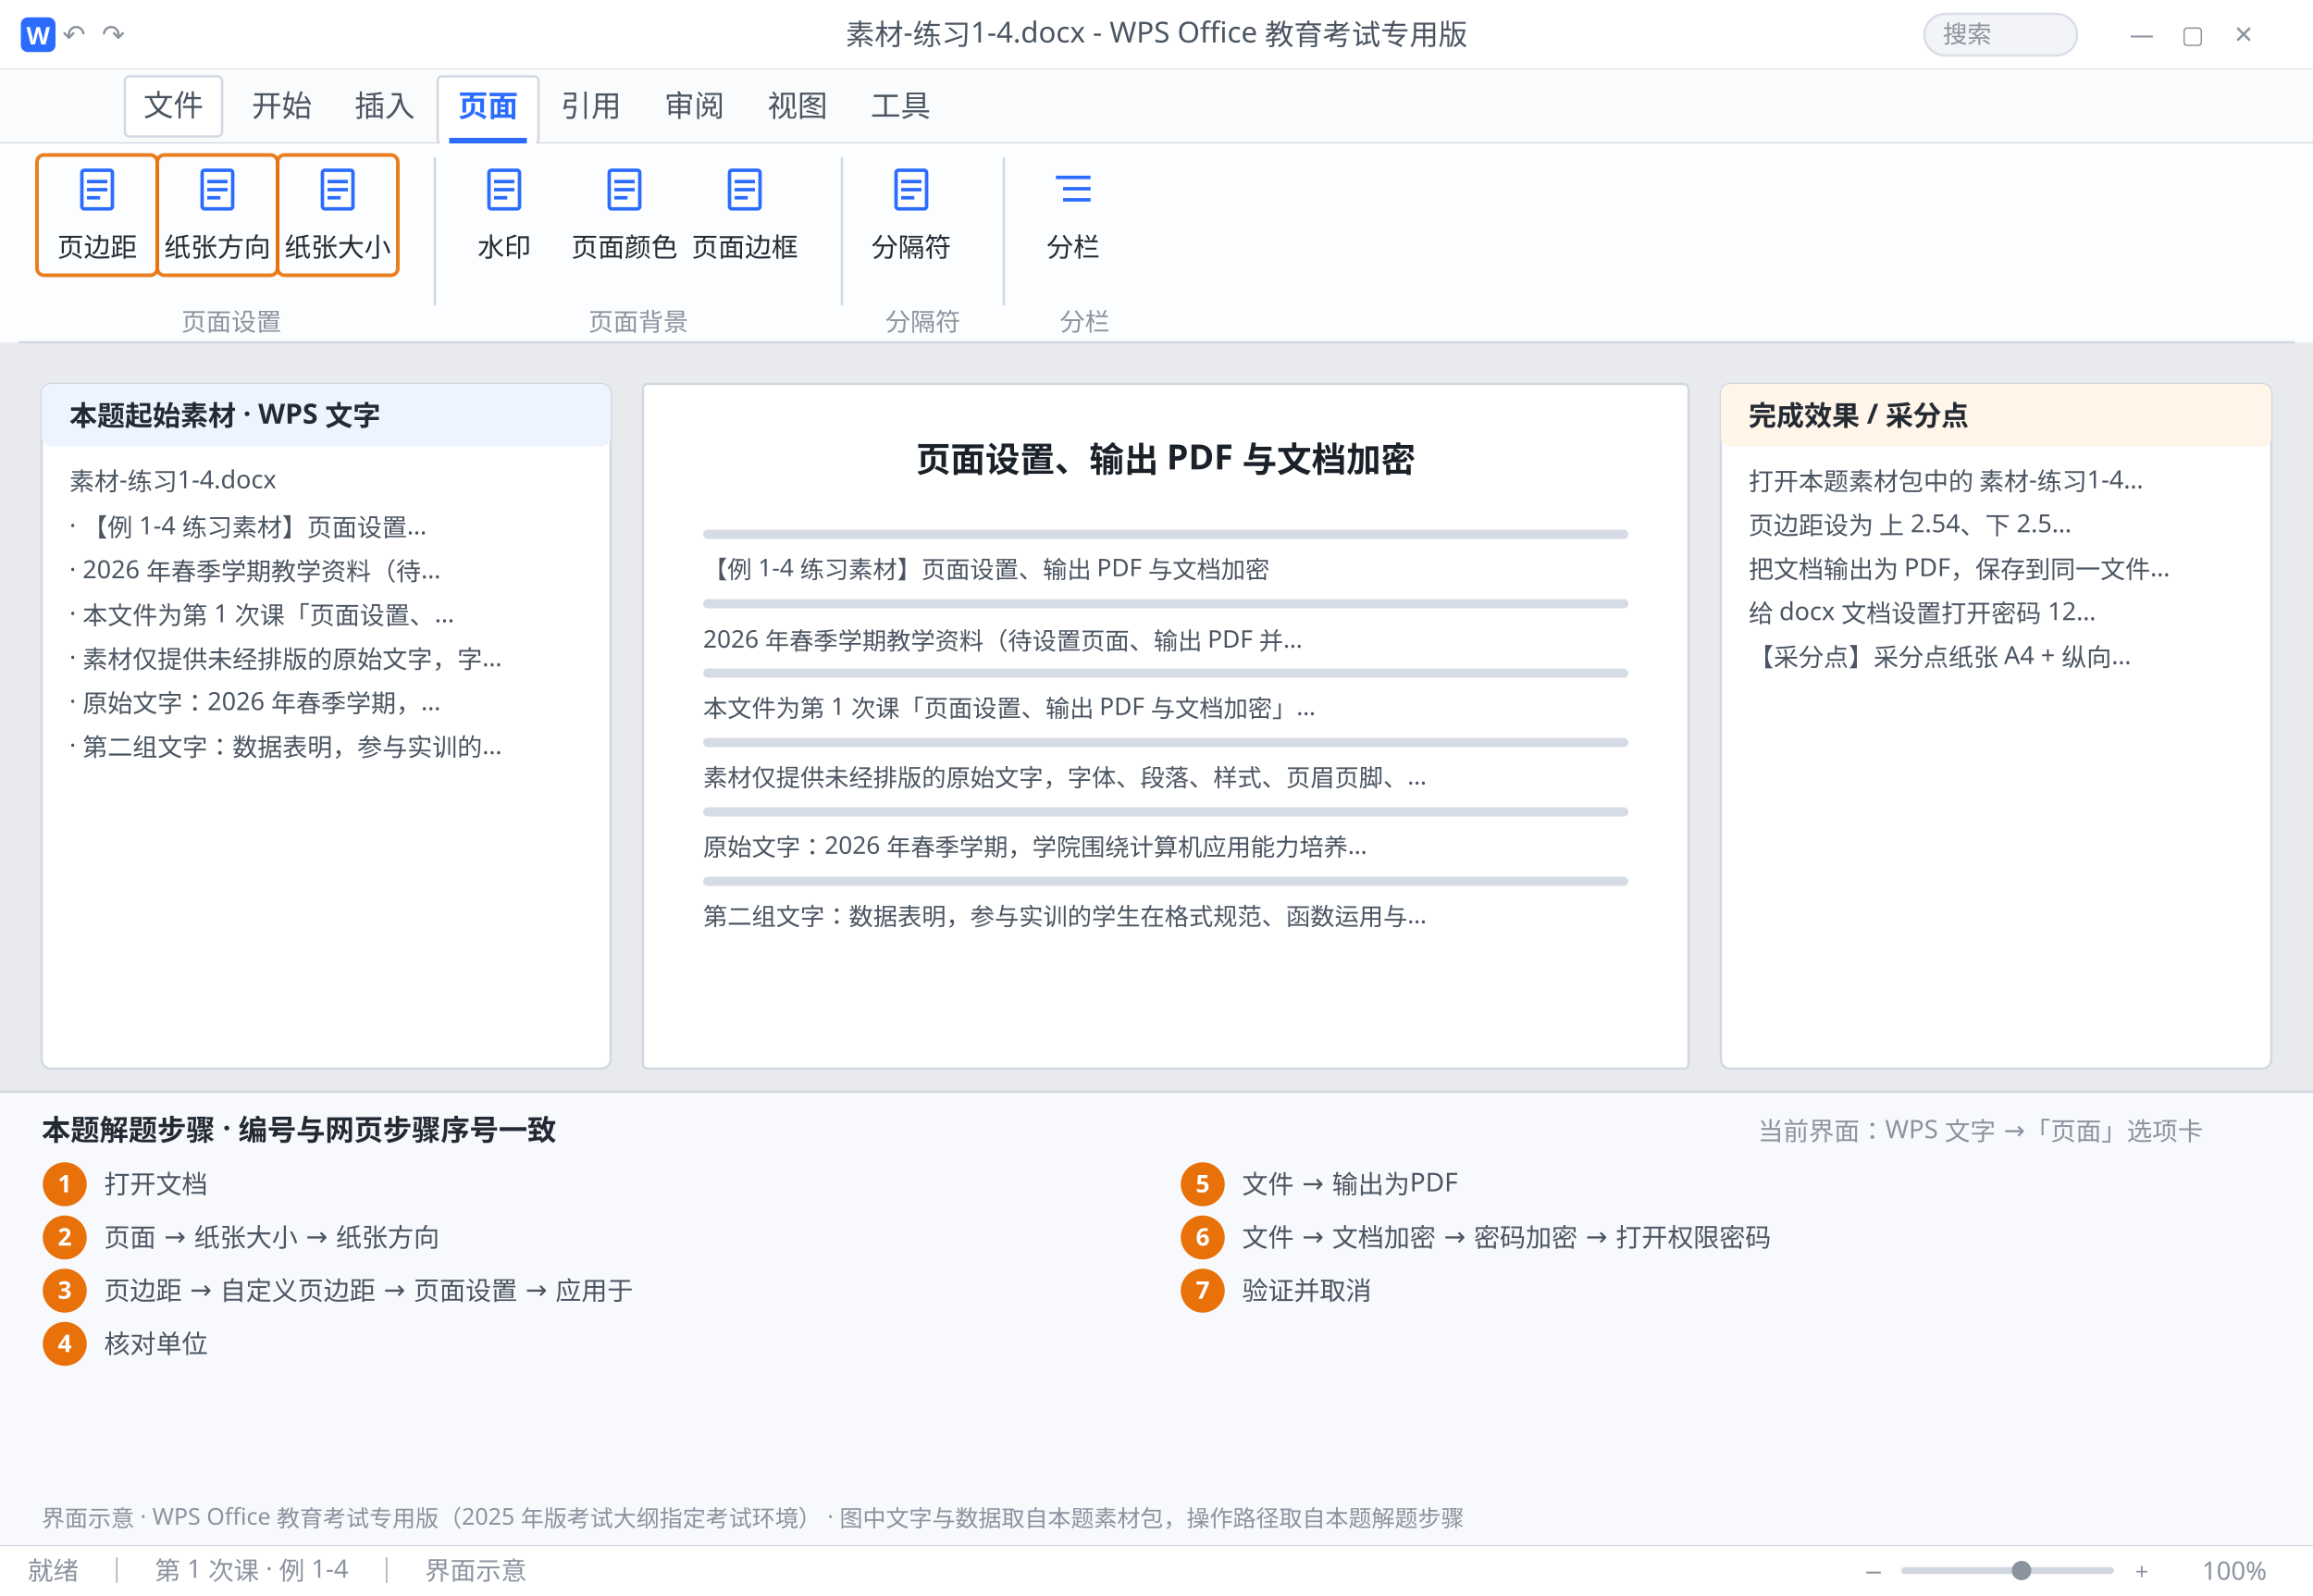
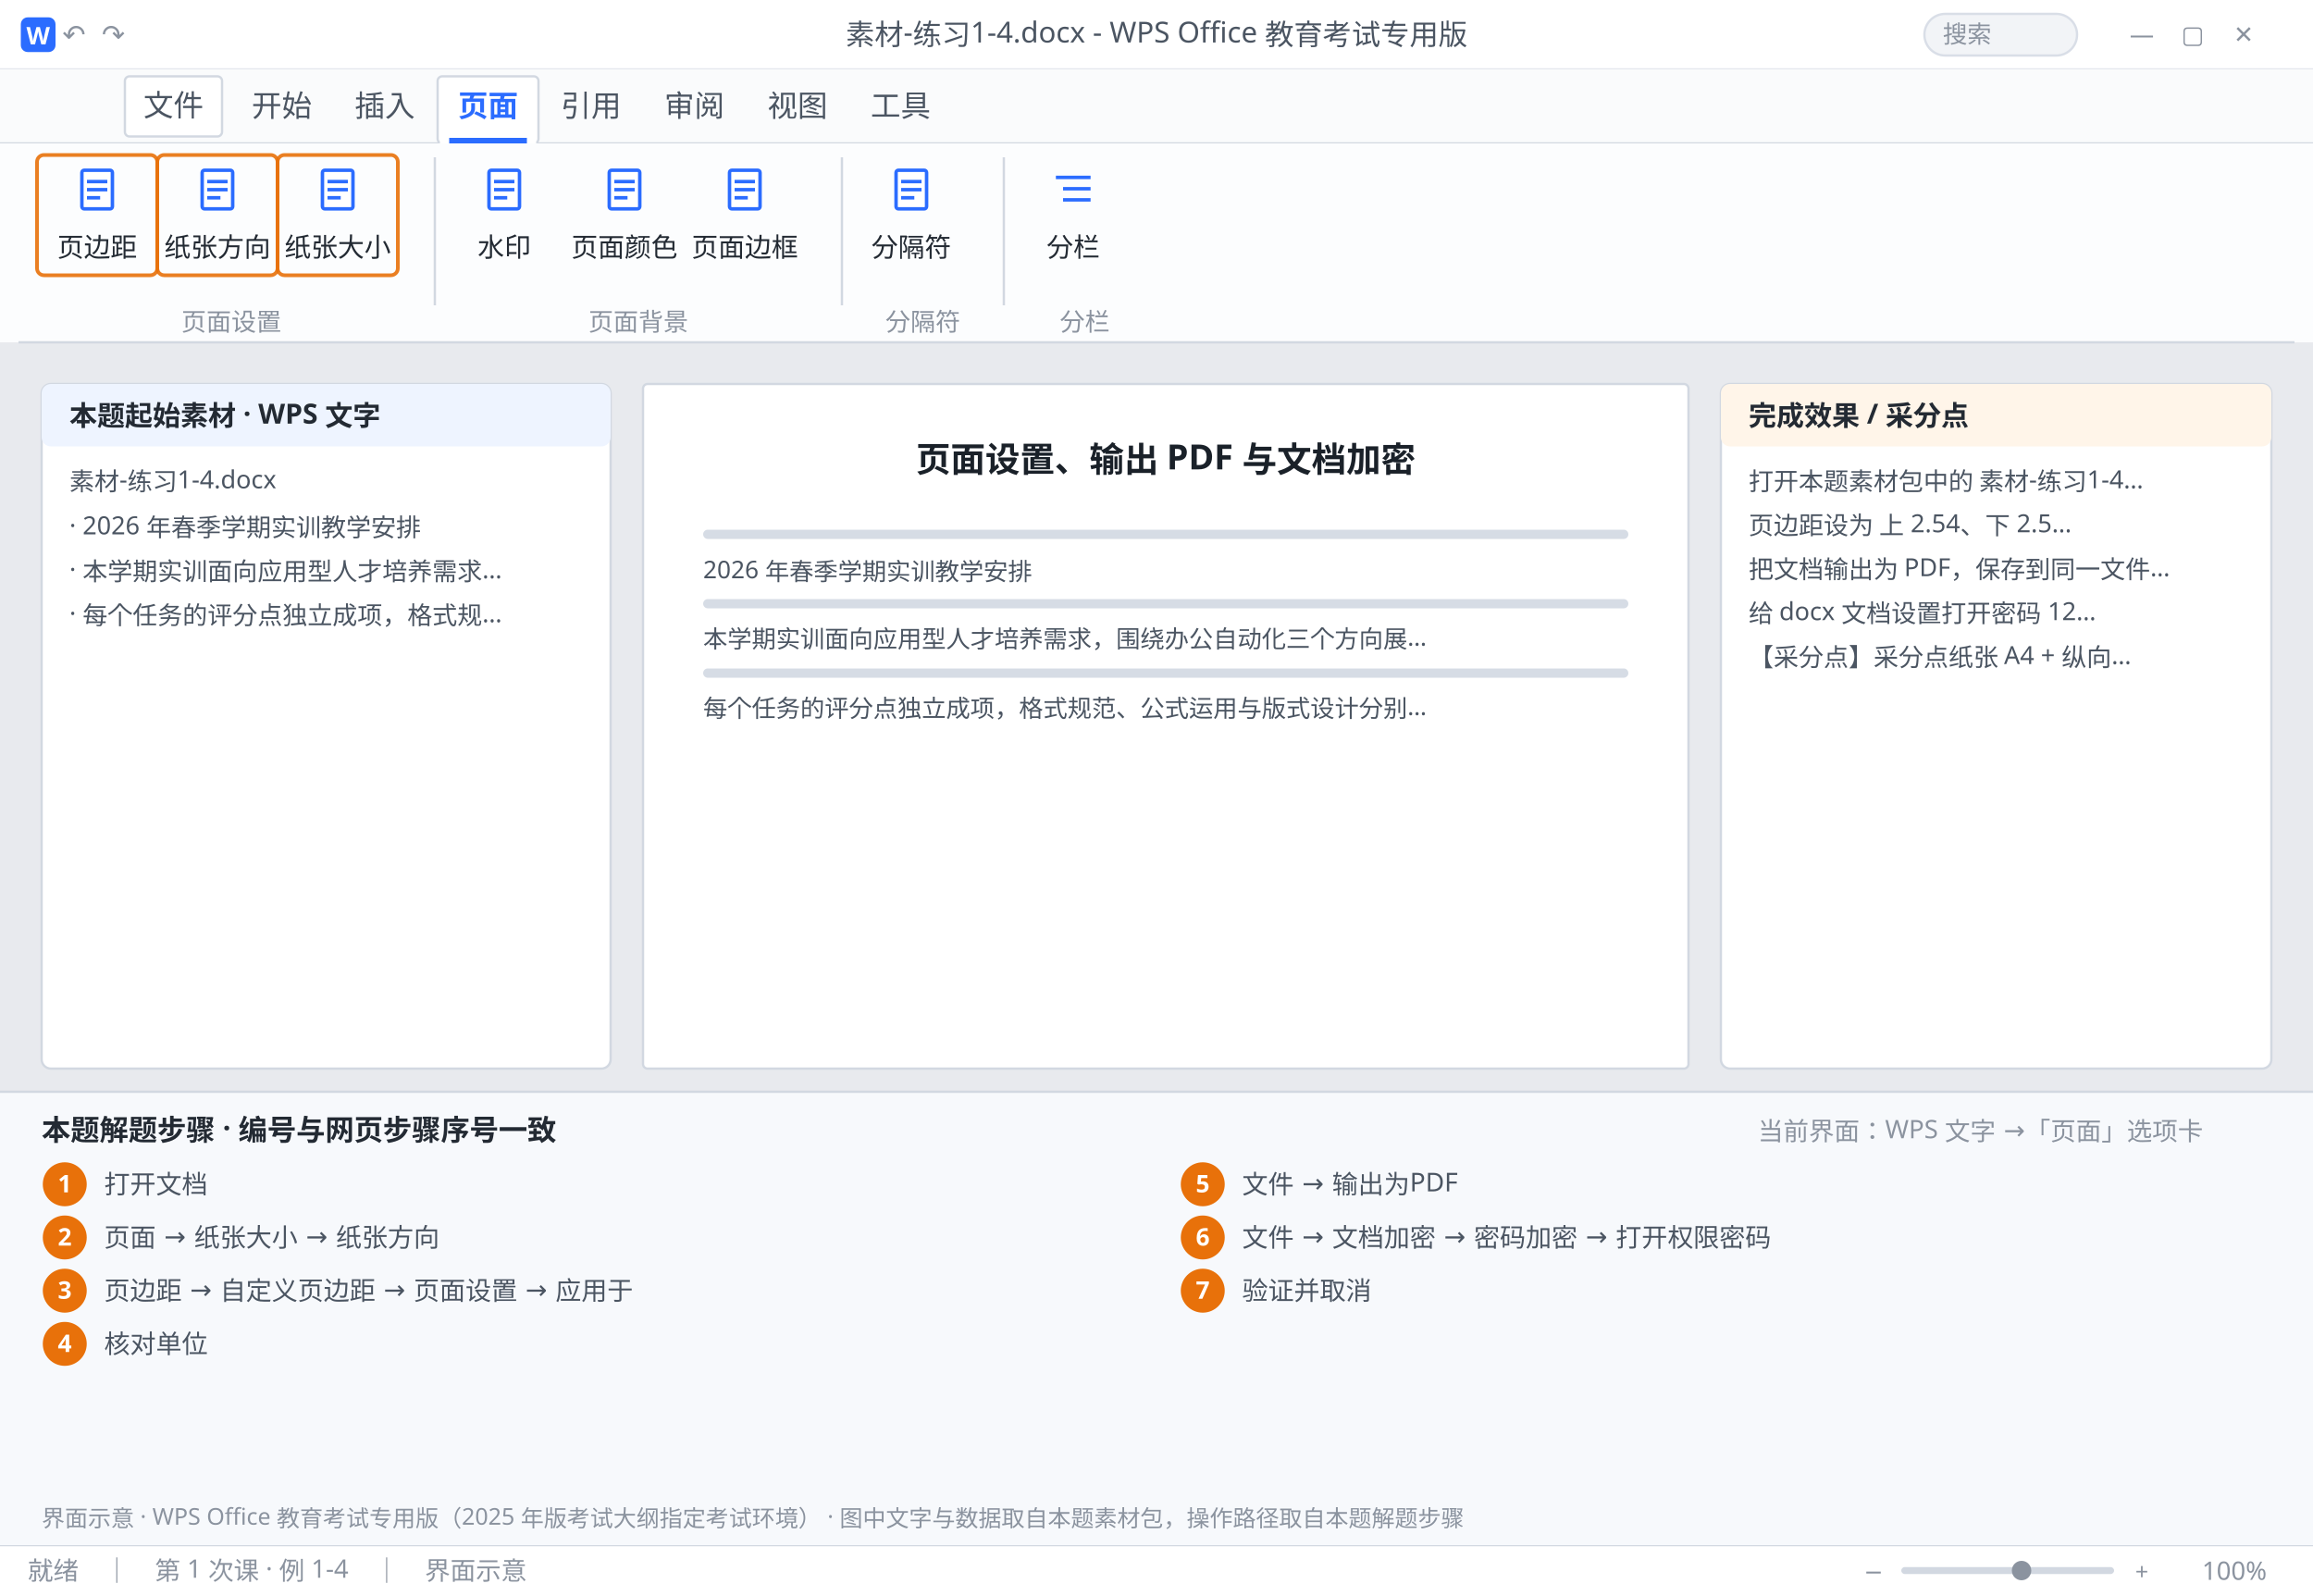
<svg xmlns="http://www.w3.org/2000/svg" viewBox="0 0 1000 690" width="100%" font-family="Microsoft YaHei, Segoe UI, sans-serif">
  <rect x="0.0" y="0.0" width="1000.0" height="690.0" rx="0.0" fill="#ffffff" stroke="none" stroke-width="1" />
  <rect x="0.0" y="0.0" width="1000.0" height="690.0" rx="0.0" fill="none" stroke="#d2d8e1" stroke-width="1" />
  <rect x="0.0" y="0.0" width="1000.0" height="30.0" rx="0.0" fill="#ffffff" stroke="none" stroke-width="1" />
  <line x1="0.0" y1="30.0" x2="1000.0" y2="30.0" stroke="#e4e7ed" stroke-width="1" stroke-linecap="butt" />
  <rect x="9.0" y="7.5" width="15.0" height="15.0" rx="3.0" fill="#2b6cff" stroke="none" stroke-width="0" />
  <text x="16.5" y="19.2" font-size="10.5" fill="#ffffff" text-anchor="middle" font-weight="700">W</text>
  <text x="32.0" y="19.2" font-size="12" fill="#8b939f" text-anchor="middle">↶</text>
  <text x="49.0" y="19.2" font-size="12" fill="#8b939f" text-anchor="middle">↷</text>
  <text x="500.0" y="19.4" font-size="12.5" fill="#4b5562" text-anchor="middle">素材-练习1-4.docx - WPS Office 教育考试专用版</text>
  <rect x="832.0" y="6.0" width="66.0" height="18.0" rx="9.0" fill="#f2f4f7" stroke="#d9dee7" stroke-width="1" />
  <text x="840.0" y="18.5" font-size="10.5" fill="#8b939f" text-anchor="start">搜索</text>
  <text x="926.0" y="18.6" font-size="10.5" fill="#8b939f" text-anchor="middle">—</text>
  <text x="948.0" y="18.6" font-size="10.5" fill="#8b939f" text-anchor="middle">▢</text>
  <text x="970.0" y="18.6" font-size="10.5" fill="#8b939f" text-anchor="middle">✕</text>
  <rect x="0.0" y="30.0" width="1000.0" height="32.0" rx="0.0" fill="#fafbfc" stroke="none" stroke-width="1" />
  <line x1="0.0" y1="62.0" x2="1000.0" y2="62.0" stroke="#d2d8e1" stroke-width="1" stroke-linecap="butt" />
  <rect x="54.0" y="33.0" width="42.0" height="26.0" rx="2.0" fill="#ffffff" stroke="#d2d8e1" stroke-width="1" />
  <text x="75.0" y="50.2" font-size="13" fill="#4b5562" text-anchor="middle">文件</text>
  <text x="121.8" y="50.4" font-size="13" fill="#4b5562" text-anchor="middle">开始</text>
  <text x="166.4" y="50.4" font-size="13" fill="#4b5562" text-anchor="middle">插入</text>
  <rect x="189.2" y="33.0" width="43.6" height="29.0" rx="2.0" fill="#ffffff" stroke="#d2d8e1" stroke-width="1" />
  <line x1="190.2" y1="62.0" x2="231.8" y2="62.0" stroke="#ffffff" stroke-width="2" stroke-linecap="butt" />
  <rect x="194.2" y="59.6" width="33.6" height="2.4" rx="0.0" fill="#2b6cff" stroke="none" stroke-width="1" />
  <text x="211.0" y="50.4" font-size="13" fill="#2b6cff" text-anchor="middle" font-weight="700">页面</text>
  <text x="255.6" y="50.4" font-size="13" fill="#4b5562" text-anchor="middle">引用</text>
  <text x="300.2" y="50.4" font-size="13" fill="#4b5562" text-anchor="middle">审阅</text>
  <text x="344.8" y="50.4" font-size="13" fill="#4b5562" text-anchor="middle">视图</text>
  <text x="389.4" y="50.4" font-size="13" fill="#4b5562" text-anchor="middle">工具</text>
  <rect x="0.0" y="62.0" width="1000.0" height="86.0" rx="0.0" fill="#fcfdfe" stroke="none" stroke-width="1" />
  <rect x="0.0" y="148.0" width="1000.0" height="520.0" rx="0.0" fill="#e8eaee" stroke="none" stroke-width="1" />
  <rect x="0.0" y="668.0" width="1000.0" height="22.0" rx="0.0" fill="#ffffff" stroke="none" stroke-width="1" />
  <line x1="0.0" y1="668.0" x2="1000.0" y2="668.0" stroke="#d2d8e1" stroke-width="1" stroke-linecap="butt" />
  <text x="12.0" y="683.0" font-size="11" fill="#8b939f" text-anchor="start">就绪　｜　第 1 次课 · 例 1-4　｜　界面示意</text>
  <text x="810.0" y="683.0" font-size="10" fill="#8b939f" text-anchor="middle">−</text>
  <rect x="822.0" y="677.5" width="92.0" height="3.0" rx="1.5" fill="#d2d8e1" stroke="none" stroke-width="0" />
  <circle cx="874.0" cy="679.0" r="4.2" fill="#8b939f" stroke="none" stroke-width="1" />
  <text x="926.0" y="683.0" font-size="10" fill="#8b939f" text-anchor="middle">+</text>
  <text x="952.0" y="683.0" font-size="11" fill="#8b939f" text-anchor="start">100%</text>
  <rect x="8.0" y="62.0" width="984.0" height="86.0" rx="0.0" fill="#fcfdfe" stroke="none" stroke-width="1" />
  <line x1="8.0" y1="148.0" x2="992.0" y2="148.0" stroke="#d2d8e1" stroke-width="1" stroke-linecap="butt" />
  <rect x="35.4" y="73.6" width="13.2" height="16.7" rx="1.0" fill="#fff" stroke="#2b6cff" stroke-width="1.5" />
  <line x1="37.6" y1="78.5" x2="46.4" y2="78.5" stroke="#2b6cff" stroke-width="1.5" stroke-linecap="butt" />
  <line x1="37.6" y1="82.0" x2="46.4" y2="82.0" stroke="#2b6cff" stroke-width="1.5" stroke-linecap="butt" />
  <line x1="37.6" y1="85.5" x2="43.3" y2="85.5" stroke="#2b6cff" stroke-width="1.5" stroke-linecap="butt" />
  <text x="42.0" y="111.0" font-size="11.5" fill="#232a33" text-anchor="middle">页边距</text>
  <rect x="87.4" y="73.6" width="13.2" height="16.7" rx="1.0" fill="#fff" stroke="#2b6cff" stroke-width="1.5" />
  <line x1="89.6" y1="78.5" x2="98.4" y2="78.5" stroke="#2b6cff" stroke-width="1.5" stroke-linecap="butt" />
  <line x1="89.6" y1="82.0" x2="98.4" y2="82.0" stroke="#2b6cff" stroke-width="1.5" stroke-linecap="butt" />
  <line x1="89.6" y1="85.5" x2="95.3" y2="85.5" stroke="#2b6cff" stroke-width="1.5" stroke-linecap="butt" />
  <text x="94.0" y="111.0" font-size="11.5" fill="#232a33" text-anchor="middle">纸张方向</text>
  <rect x="139.4" y="73.6" width="13.2" height="16.7" rx="1.0" fill="#fff" stroke="#2b6cff" stroke-width="1.5" />
  <line x1="141.6" y1="78.5" x2="150.4" y2="78.5" stroke="#2b6cff" stroke-width="1.5" stroke-linecap="butt" />
  <line x1="141.6" y1="82.0" x2="150.4" y2="82.0" stroke="#2b6cff" stroke-width="1.5" stroke-linecap="butt" />
  <line x1="141.6" y1="85.5" x2="147.3" y2="85.5" stroke="#2b6cff" stroke-width="1.5" stroke-linecap="butt" />
  <text x="146.0" y="111.0" font-size="11.5" fill="#232a33" text-anchor="middle">纸张大小</text>
  <text x="100.0" y="143.0" font-size="10.8" fill="#8b939f" text-anchor="middle">页面设置</text>
  <line x1="188.0" y1="68.0" x2="188.0" y2="132.0" stroke="#d2d8e1" stroke-width="1" stroke-linecap="butt" />
  <rect x="211.4" y="73.6" width="13.2" height="16.7" rx="1.0" fill="#fff" stroke="#2b6cff" stroke-width="1.5" />
  <line x1="213.6" y1="78.5" x2="222.4" y2="78.5" stroke="#2b6cff" stroke-width="1.5" stroke-linecap="butt" />
  <line x1="213.6" y1="82.0" x2="222.4" y2="82.0" stroke="#2b6cff" stroke-width="1.5" stroke-linecap="butt" />
  <line x1="213.6" y1="85.5" x2="219.3" y2="85.5" stroke="#2b6cff" stroke-width="1.5" stroke-linecap="butt" />
  <text x="218.0" y="111.0" font-size="11.5" fill="#232a33" text-anchor="middle">水印</text>
  <rect x="263.4" y="73.6" width="13.2" height="16.7" rx="1.0" fill="#fff" stroke="#2b6cff" stroke-width="1.5" />
  <line x1="265.6" y1="78.5" x2="274.4" y2="78.5" stroke="#2b6cff" stroke-width="1.5" stroke-linecap="butt" />
  <line x1="265.6" y1="82.0" x2="274.4" y2="82.0" stroke="#2b6cff" stroke-width="1.5" stroke-linecap="butt" />
  <line x1="265.6" y1="85.5" x2="271.3" y2="85.5" stroke="#2b6cff" stroke-width="1.5" stroke-linecap="butt" />
  <text x="270.0" y="111.0" font-size="11.5" fill="#232a33" text-anchor="middle">页面颜色</text>
  <rect x="315.4" y="73.6" width="13.2" height="16.7" rx="1.0" fill="#fff" stroke="#2b6cff" stroke-width="1.5" />
  <line x1="317.6" y1="78.5" x2="326.4" y2="78.5" stroke="#2b6cff" stroke-width="1.5" stroke-linecap="butt" />
  <line x1="317.6" y1="82.0" x2="326.4" y2="82.0" stroke="#2b6cff" stroke-width="1.5" stroke-linecap="butt" />
  <line x1="317.6" y1="85.5" x2="323.3" y2="85.5" stroke="#2b6cff" stroke-width="1.5" stroke-linecap="butt" />
  <text x="322.0" y="111.0" font-size="11.5" fill="#232a33" text-anchor="middle">页面边框</text>
  <text x="276.0" y="143.0" font-size="10.8" fill="#8b939f" text-anchor="middle">页面背景</text>
  <line x1="364.0" y1="68.0" x2="364.0" y2="132.0" stroke="#d2d8e1" stroke-width="1" stroke-linecap="butt" />
  <rect x="387.4" y="73.6" width="13.2" height="16.7" rx="1.0" fill="#fff" stroke="#2b6cff" stroke-width="1.5" />
  <line x1="389.6" y1="78.5" x2="398.4" y2="78.5" stroke="#2b6cff" stroke-width="1.5" stroke-linecap="butt" />
  <line x1="389.6" y1="82.0" x2="398.4" y2="82.0" stroke="#2b6cff" stroke-width="1.5" stroke-linecap="butt" />
  <line x1="389.6" y1="85.5" x2="395.3" y2="85.5" stroke="#2b6cff" stroke-width="1.5" stroke-linecap="butt" />
  <text x="394.0" y="111.0" font-size="11.5" fill="#232a33" text-anchor="middle">分隔符</text>
  <text x="399.0" y="143.0" font-size="10.8" fill="#8b939f" text-anchor="middle">分隔符</text>
  <line x1="434.0" y1="68.0" x2="434.0" y2="132.0" stroke="#d2d8e1" stroke-width="1" stroke-linecap="butt" />
  <line x1="456.5" y1="76.7" x2="471.5" y2="76.7" stroke="#2b6cff" stroke-width="1.5" stroke-linecap="butt" />
  <line x1="459.6" y1="81.6" x2="471.5" y2="81.6" stroke="#2b6cff" stroke-width="1.5" stroke-linecap="butt" />
  <line x1="459.6" y1="86.4" x2="471.5" y2="86.4" stroke="#2b6cff" stroke-width="1.5" stroke-linecap="butt" />
  <text x="464.0" y="111.0" font-size="11.5" fill="#232a33" text-anchor="middle">分栏</text>
  <text x="469.0" y="143.0" font-size="10.8" fill="#8b939f" text-anchor="middle">分栏</text>
  <rect x="16.0" y="67.0" width="52.0" height="52.0" rx="3.0" fill="none" stroke="#e8710a" stroke-width="1.6" opacity="0.9" />
  <rect x="68.0" y="67.0" width="52.0" height="52.0" rx="3.0" fill="none" stroke="#e8710a" stroke-width="1.6" opacity="0.9" />
  <rect x="120.0" y="67.0" width="52.0" height="52.0" rx="3.0" fill="none" stroke="#e8710a" stroke-width="1.6" opacity="0.9" />
  <rect x="0.0" y="156.0" width="1000.0" height="316.0" rx="0.0" fill="#e8eaee" stroke="none" stroke-width="1" />
  <rect x="18.0" y="166.0" width="246.0" height="296.0" rx="4.0" fill="#ffffff" stroke="#d2d8e1" stroke-width="1" />
  <rect x="18.0" y="166.0" width="246.0" height="27.0" rx="4.0" fill="#eef4ff" stroke="none" stroke-width="0" />
  <text x="30.0" y="184.0" font-size="12" fill="#232a33" text-anchor="start" font-weight="700">本题起始素材 · WPS 文字</text>
  <text x="30.0" y="212.0" font-size="10.8" fill="#4b5562" text-anchor="start">素材-练习1-4.docx</text>
-   <text x="30.0" y="231.0" font-size="10.8" fill="#4b5562" text-anchor="start">· 【例 1-4 练习素材】页面设置…</text>
-   <text x="30.0" y="250.0" font-size="10.8" fill="#4b5562" text-anchor="start">· 2026 年春季学期教学资料（待…</text>
-   <text x="30.0" y="269.0" font-size="10.8" fill="#4b5562" text-anchor="start">· 本文件为第 1 次课「页面设置、…</text>
-   <text x="30.0" y="288.0" font-size="10.8" fill="#4b5562" text-anchor="start">· 素材仅提供未经排版的原始文字，字…</text>
-   <text x="30.0" y="307.0" font-size="10.8" fill="#4b5562" text-anchor="start">· 原始文字：2026 年春季学期，…</text>
-   <text x="30.0" y="326.0" font-size="10.8" fill="#4b5562" text-anchor="start">· 第二组文字：数据表明，参与实训的…</text>
+   <text x="30.0" y="231.0" font-size="10.8" fill="#4b5562" text-anchor="start">· 2026 年春季学期实训教学安排</text>
+   <text x="30.0" y="250.0" font-size="10.8" fill="#4b5562" text-anchor="start">· 本学期实训面向应用型人才培养需求…</text>
+   <text x="30.0" y="269.0" font-size="10.8" fill="#4b5562" text-anchor="start">· 每个任务的评分点独立成项，格式规…</text>
  <rect x="278.0" y="166.0" width="452.0" height="296.0" rx="2.0" fill="#ffffff" stroke="#d2d8e1" stroke-width="1" />
  <text x="504.0" y="204.0" font-size="15" fill="#1a2129" text-anchor="middle" font-weight="700">页面设置、输出 PDF 与文档加密</text>
  <rect x="304.0" y="229.0" width="400.0" height="4.0" rx="2.0" fill="#d6dce5" stroke="none" stroke-width="0" />
-   <text x="304.0" y="250.0" font-size="10.5" fill="#4b5562" text-anchor="start">【例 1-4 练习素材】页面设置、输出 PDF 与文档加密</text>
+   <text x="304.0" y="250.0" font-size="10.5" fill="#4b5562" text-anchor="start">2026 年春季学期实训教学安排</text>
  <rect x="304.0" y="259.0" width="400.0" height="4.0" rx="2.0" fill="#d6dce5" stroke="none" stroke-width="0" />
-   <text x="304.0" y="280.0" font-size="10.5" fill="#4b5562" text-anchor="start">2026 年春季学期教学资料（待设置页面、输出 PDF 并…</text>
+   <text x="304.0" y="280.0" font-size="10.5" fill="#4b5562" text-anchor="start">本学期实训面向应用型人才培养需求，围绕办公自动化三个方向展…</text>
  <rect x="304.0" y="289.0" width="400.0" height="4.0" rx="2.0" fill="#d6dce5" stroke="none" stroke-width="0" />
-   <text x="304.0" y="310.0" font-size="10.5" fill="#4b5562" text-anchor="start">本文件为第 1 次课「页面设置、输出 PDF 与文档加密」…</text>
-   <rect x="304.0" y="319.0" width="400.0" height="4.0" rx="2.0" fill="#d6dce5" stroke="none" stroke-width="0" />
-   <text x="304.0" y="340.0" font-size="10.5" fill="#4b5562" text-anchor="start">素材仅提供未经排版的原始文字，字体、段落、样式、页眉页脚、…</text>
-   <rect x="304.0" y="349.0" width="400.0" height="4.0" rx="2.0" fill="#d6dce5" stroke="none" stroke-width="0" />
-   <text x="304.0" y="370.0" font-size="10.5" fill="#4b5562" text-anchor="start">原始文字：2026 年春季学期，学院围绕计算机应用能力培养…</text>
-   <rect x="304.0" y="379.0" width="400.0" height="4.0" rx="2.0" fill="#d6dce5" stroke="none" stroke-width="0" />
-   <text x="304.0" y="400.0" font-size="10.5" fill="#4b5562" text-anchor="start">第二组文字：数据表明，参与实训的学生在格式规范、函数运用与…</text>
+   <text x="304.0" y="310.0" font-size="10.5" fill="#4b5562" text-anchor="start">每个任务的评分点独立成项，格式规范、公式运用与版式设计分别…</text>
  <rect x="744.0" y="166.0" width="238.0" height="296.0" rx="4.0" fill="#ffffff" stroke="#d2d8e1" stroke-width="1" />
  <rect x="744.0" y="166.0" width="238.0" height="27.0" rx="4.0" fill="#fff5e9" stroke="none" stroke-width="0" />
  <text x="756.0" y="184.0" font-size="12" fill="#232a33" text-anchor="start" font-weight="700">完成效果 / 采分点</text>
  <text x="756.0" y="212.0" font-size="10.8" fill="#4b5562" text-anchor="start">打开本题素材包中的 素材-练习1-4…</text>
  <text x="756.0" y="231.0" font-size="10.8" fill="#4b5562" text-anchor="start">页边距设为 上 2.54、下 2.5…</text>
  <text x="756.0" y="250.0" font-size="10.8" fill="#4b5562" text-anchor="start">把文档输出为 PDF，保存到同一文件…</text>
  <text x="756.0" y="269.0" font-size="10.8" fill="#4b5562" text-anchor="start">给 docx 文档设置打开密码 12…</text>
  <text x="756.0" y="288.0" font-size="10.8" fill="#4b5562" text-anchor="start">【采分点】采分点纸张 A4 + 纵向…</text>
  <rect x="0.0" y="472.0" width="1000.0" height="196.0" rx="0.0" fill="#f7f9fc" stroke="none" stroke-width="1" />
  <line x1="0.0" y1="472.0" x2="1000.0" y2="472.0" stroke="#d2d8e1" stroke-width="1" stroke-linecap="butt" />
  <text x="18.0" y="493.0" font-size="12.5" fill="#232a33" text-anchor="start" font-weight="700">本题解题步骤 · 编号与网页步骤序号一致</text>
  <text x="760.0" y="493.0" font-size="11" fill="#8b939f" text-anchor="start">当前界面：WPS 文字 →「页面」选项卡</text>
  <circle cx="28.0" cy="512.0" r="9.5" fill="#e8710a" stroke="none" stroke-width="1" />
  <text x="28.0" y="515.5" font-size="10.5" fill="#ffffff" text-anchor="middle" font-weight="700">1</text>
  <text x="45.0" y="516.0" font-size="11.2" fill="#4b5562" text-anchor="start">打开文档</text>
  <circle cx="28.0" cy="535.0" r="9.5" fill="#e8710a" stroke="none" stroke-width="1" />
  <text x="28.0" y="538.5" font-size="10.5" fill="#ffffff" text-anchor="middle" font-weight="700">2</text>
  <text x="45.0" y="539.0" font-size="11.2" fill="#4b5562" text-anchor="start">页面 → 纸张大小 → 纸张方向</text>
  <circle cx="28.0" cy="558.0" r="9.5" fill="#e8710a" stroke="none" stroke-width="1" />
  <text x="28.0" y="561.5" font-size="10.5" fill="#ffffff" text-anchor="middle" font-weight="700">3</text>
  <text x="45.0" y="562.0" font-size="11.2" fill="#4b5562" text-anchor="start">页边距 → 自定义页边距 → 页面设置 → 应用于</text>
  <circle cx="28.0" cy="581.0" r="9.5" fill="#e8710a" stroke="none" stroke-width="1" />
  <text x="28.0" y="584.5" font-size="10.5" fill="#ffffff" text-anchor="middle" font-weight="700">4</text>
  <text x="45.0" y="585.0" font-size="11.2" fill="#4b5562" text-anchor="start">核对单位</text>
  <circle cx="520.0" cy="512.0" r="9.5" fill="#e8710a" stroke="none" stroke-width="1" />
  <text x="520.0" y="515.5" font-size="10.5" fill="#ffffff" text-anchor="middle" font-weight="700">5</text>
  <text x="537.0" y="516.0" font-size="11.2" fill="#4b5562" text-anchor="start">文件 → 输出为PDF</text>
  <circle cx="520.0" cy="535.0" r="9.5" fill="#e8710a" stroke="none" stroke-width="1" />
  <text x="520.0" y="538.5" font-size="10.5" fill="#ffffff" text-anchor="middle" font-weight="700">6</text>
  <text x="537.0" y="539.0" font-size="11.2" fill="#4b5562" text-anchor="start">文件 → 文档加密 → 密码加密 → 打开权限密码</text>
  <circle cx="520.0" cy="558.0" r="9.5" fill="#e8710a" stroke="none" stroke-width="1" />
  <text x="520.0" y="561.5" font-size="10.5" fill="#ffffff" text-anchor="middle" font-weight="700">7</text>
  <text x="537.0" y="562.0" font-size="11.2" fill="#4b5562" text-anchor="start">验证并取消</text>
  <text x="18.0" y="660.0" font-size="10" fill="#8b939f" text-anchor="start">界面示意 · WPS Office 教育考试专用版（2025 年版考试大纲指定考试环境） · 图中文字与数据取自本题素材包，操作路径取自本题解题步骤</text>
</svg>
